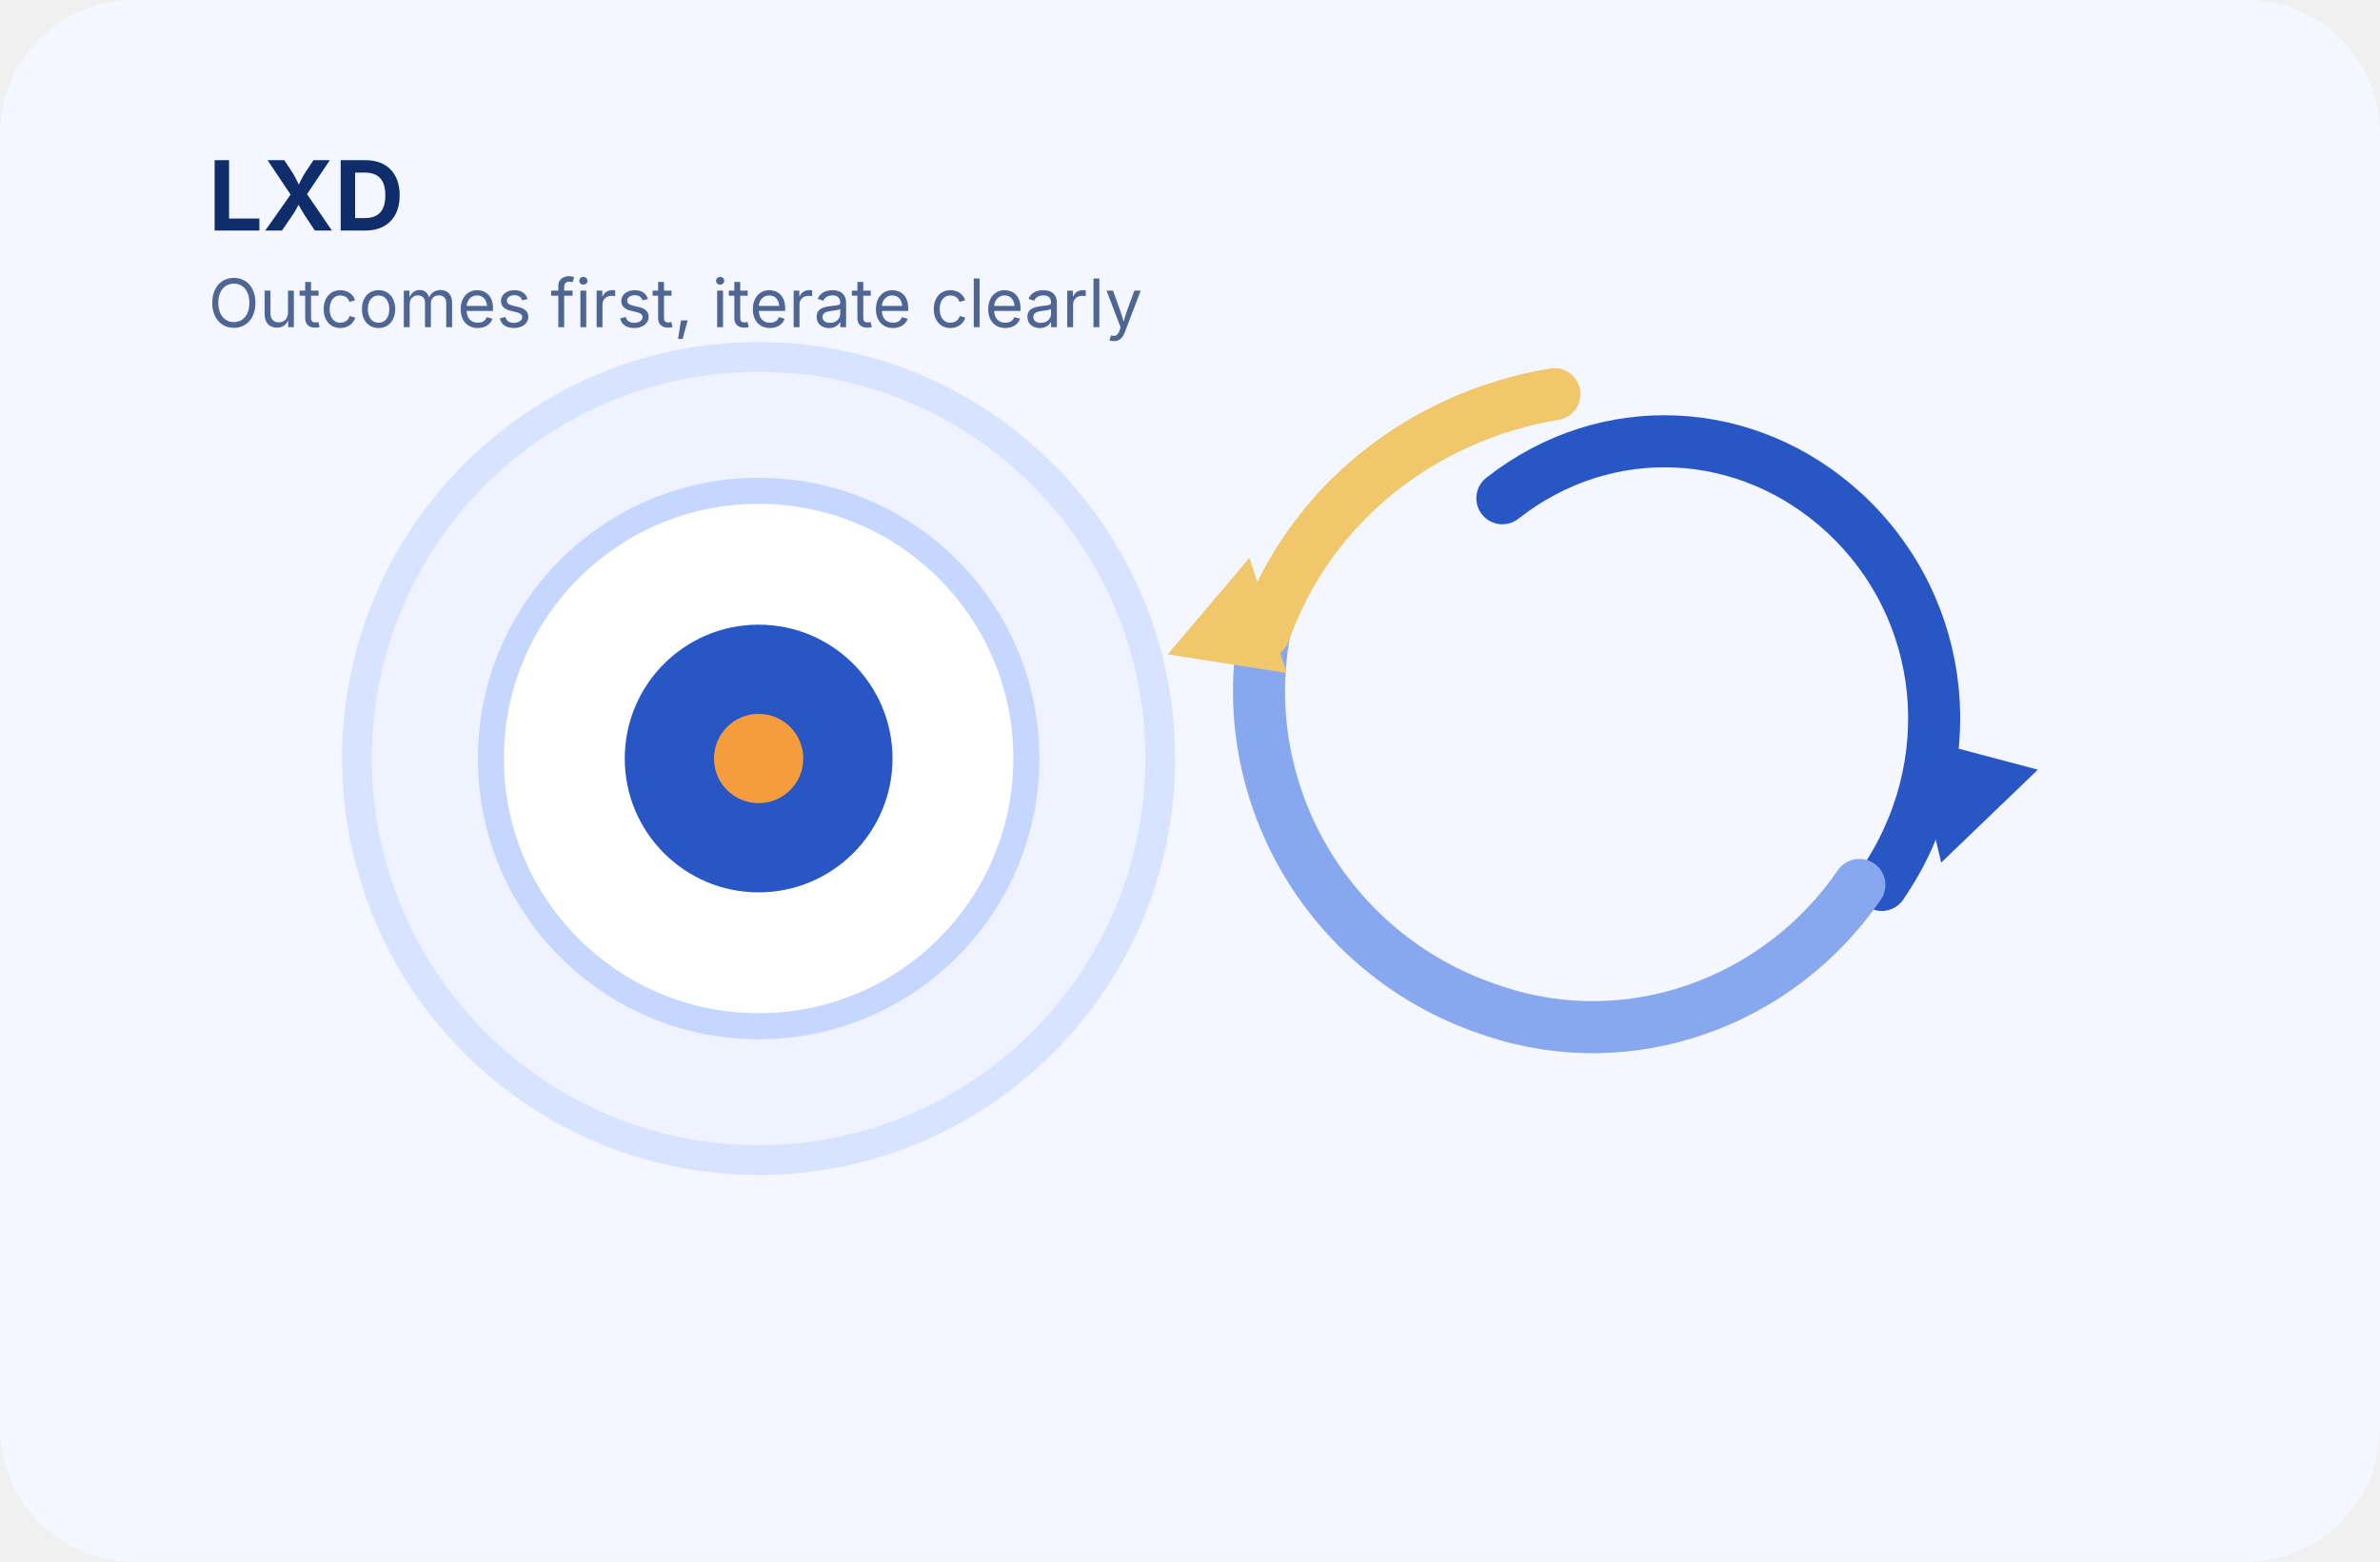
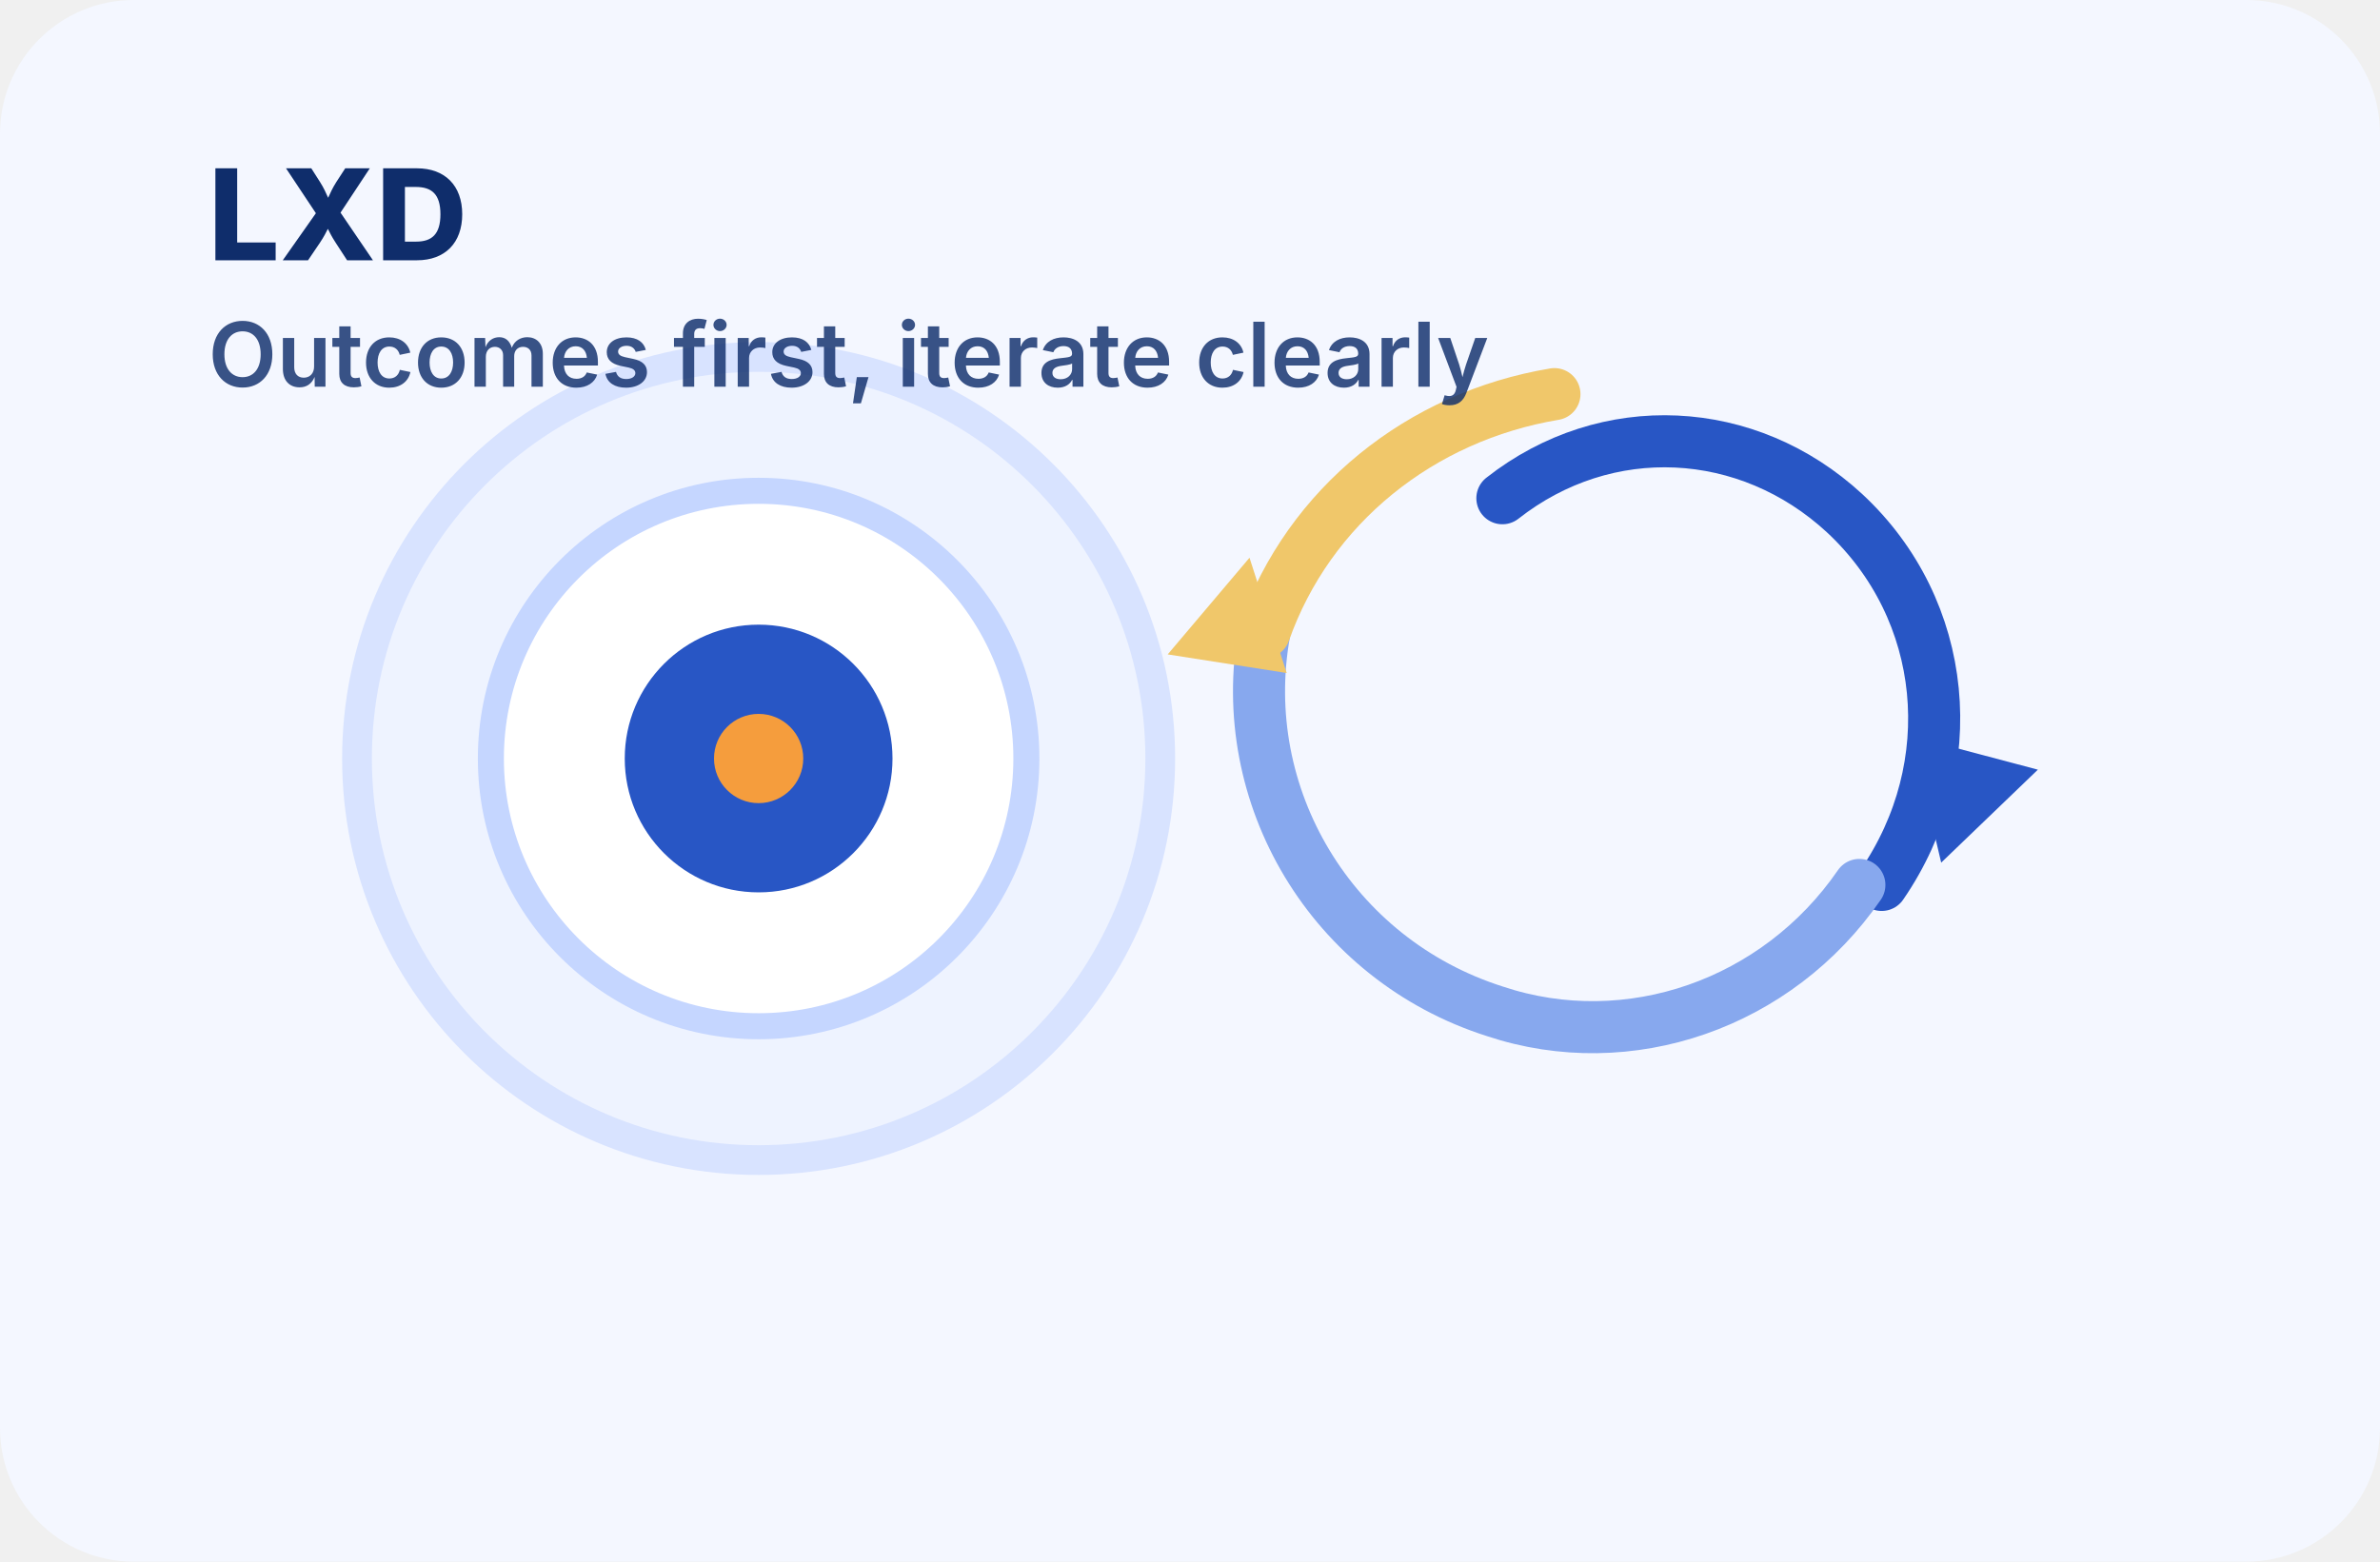
<svg xmlns="http://www.w3.org/2000/svg" width="640" height="420" viewBox="0 0 640 420" role="img" aria-labelledby="title desc">
  <rect width="640" height="420" rx="36" fill="#f4f7ff" />
  <g transform="translate(204 204)">
    <circle r="108" fill="#eef3ff" stroke="#d8e3ff" stroke-width="8" />
    <circle r="72" fill="#ffffff" stroke="#c5d6ff" stroke-width="7" />
    <circle r="36" fill="#2856c5" />
    <circle r="12" fill="#f59d3d" />
  </g>
  <g fill="none" stroke-linecap="round" stroke-linejoin="round">
    <path d="M404 134c28-22 66-20 92 4 28 26 32 68 10 100" stroke="#2856c5" stroke-width="14" />
    <path d="M500 238c-22 32-62 46-98 34-44-14-70-58-62-102" stroke="#87a8ee" stroke-width="14" />
    <path d="M340 170c12-34 42-58 78-64" stroke="#f0c76a" stroke-width="14" />
  </g>
  <polygon points="522,232 514,198 548,207" fill="#2856c5" />
  <polygon points="336,150 346,181 314,176" fill="#f0c76a" />
  <g fill="#0f2d6b" font-family="Inter, Arial, sans-serif">
-     <text x="56" y="62" font-size="26" font-weight="700">LXD</text>
-     <text x="56" y="88" font-size="18" opacity=".72">Outcomes first, iterate clearly</text>
+     <text x="56" y="70" font-size="34" font-weight="800">LXD</text>
+     <text x="56" y="104" font-size="24" font-weight="600" opacity=".82">Outcomes first, iterate clearly</text>
  </g>
</svg>
